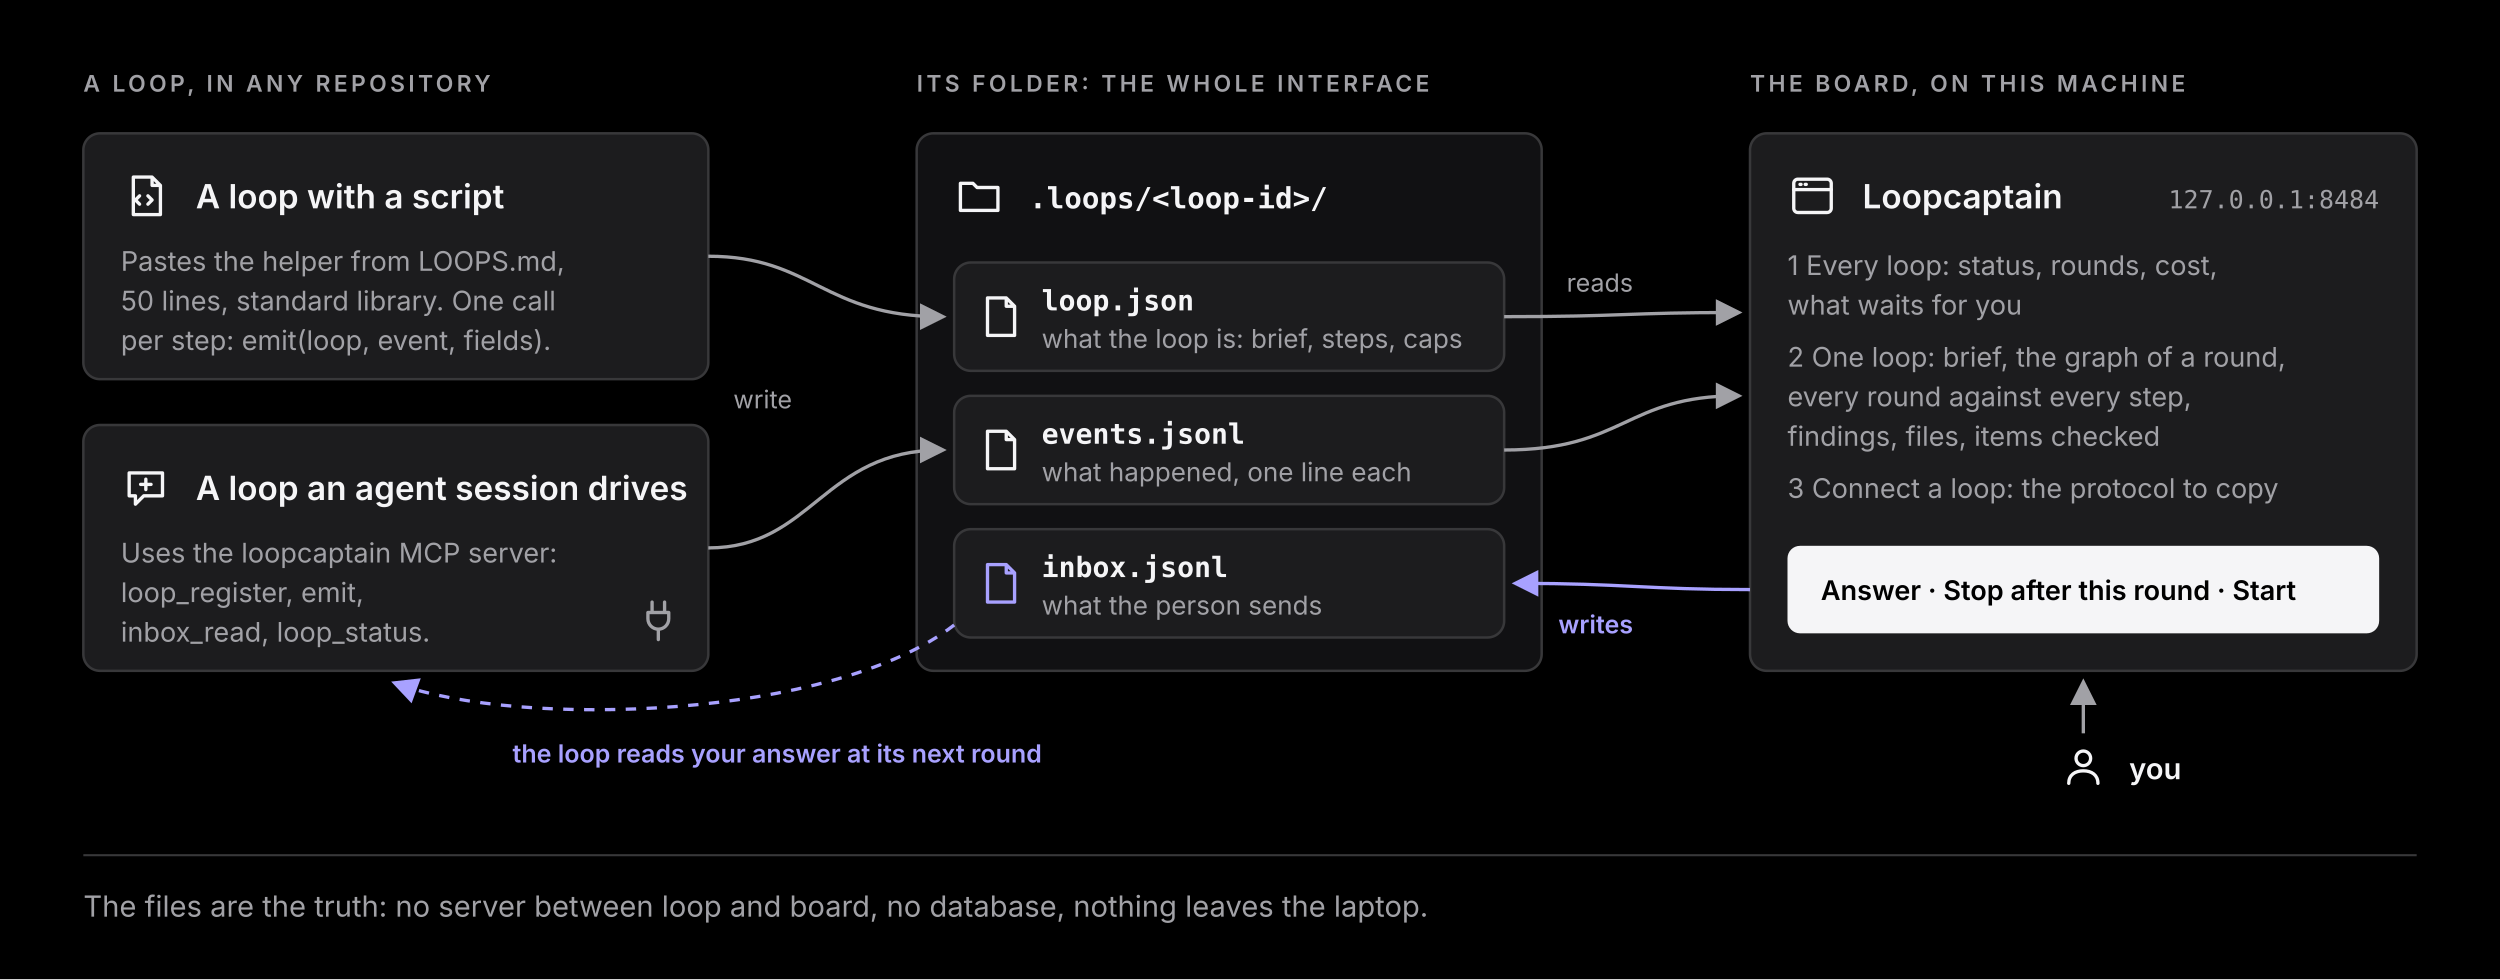
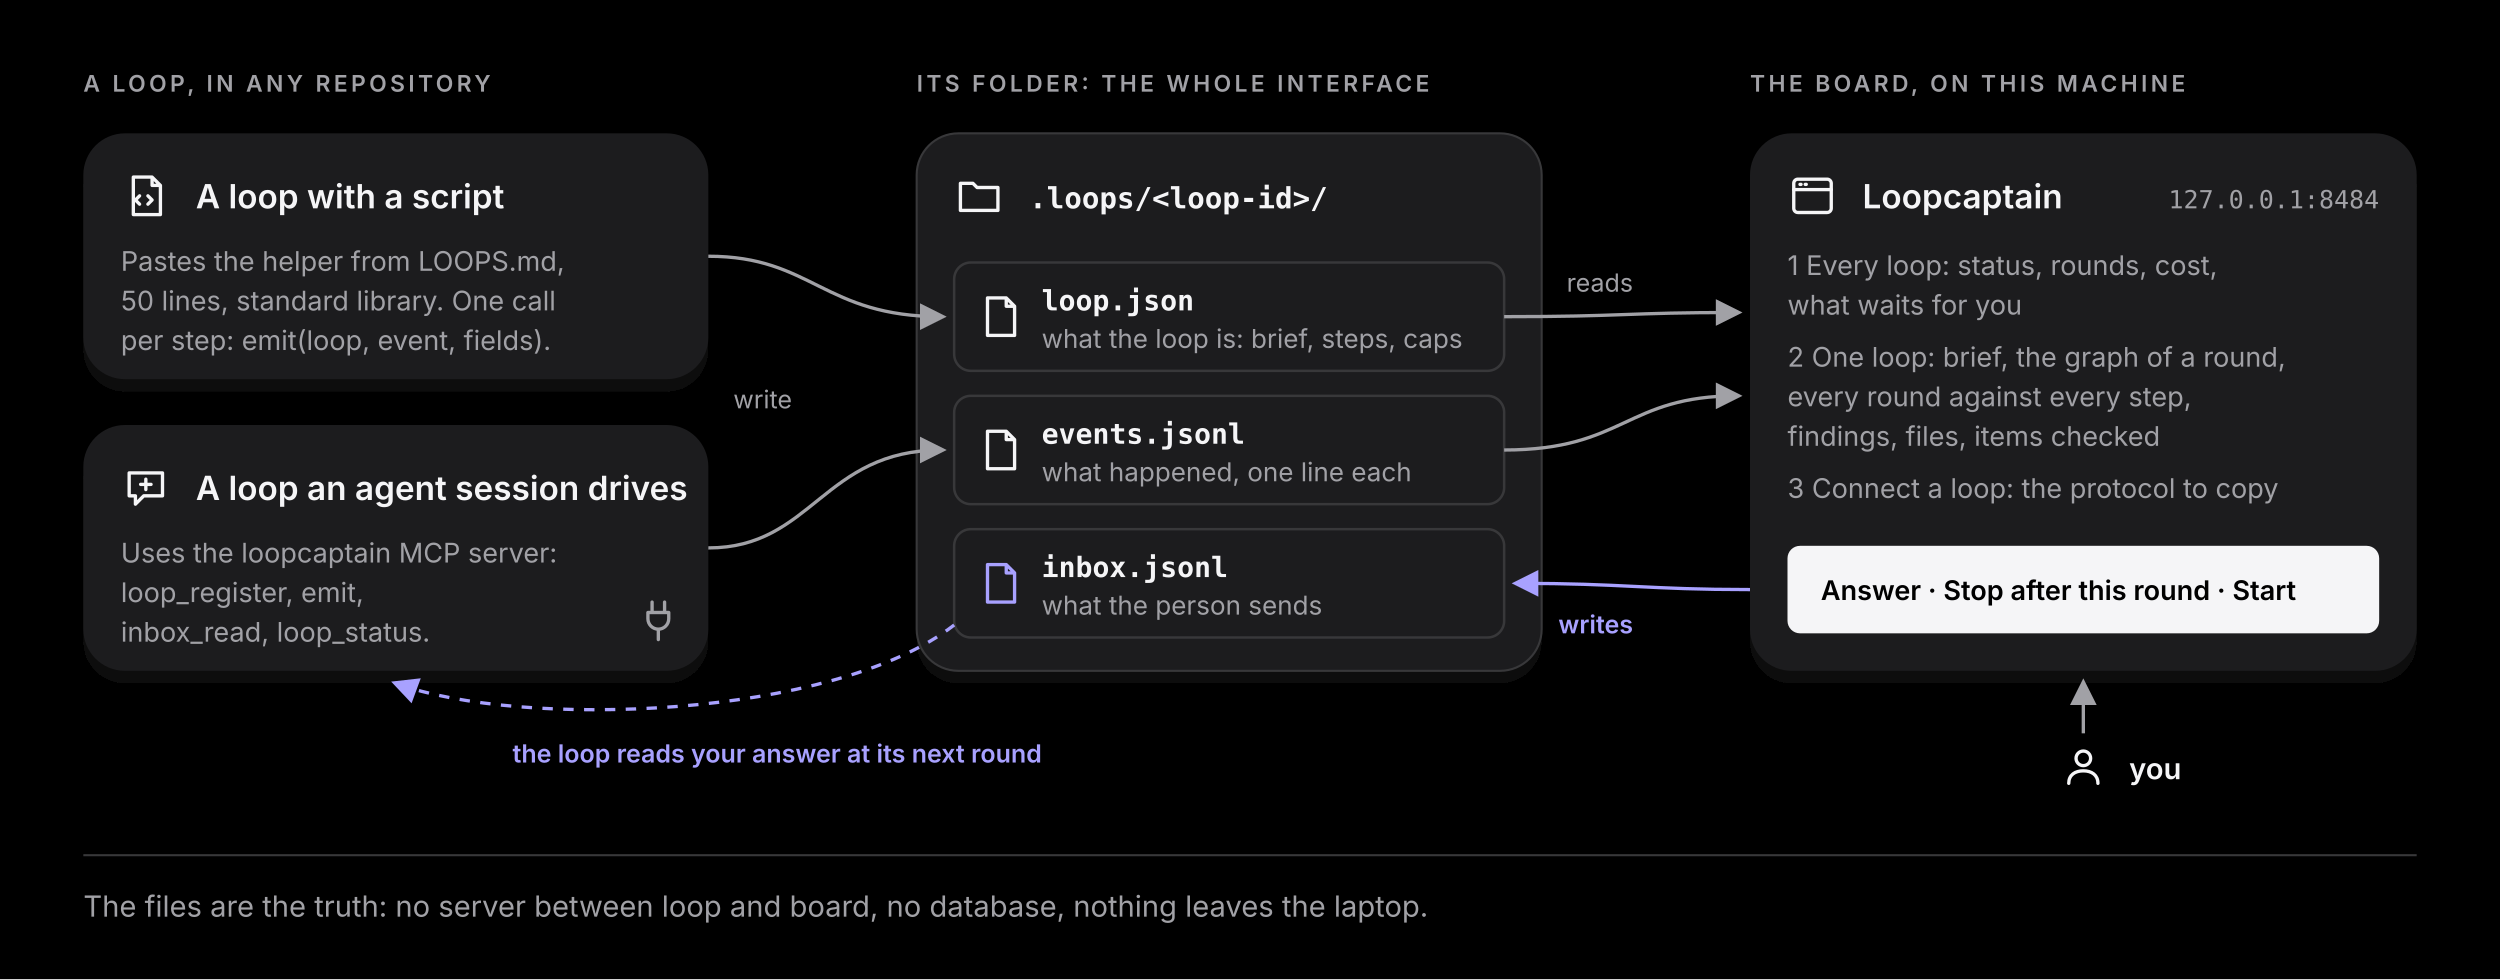
<svg xmlns="http://www.w3.org/2000/svg" width="1200" height="470" viewBox="0 0 1200 470" role="img" aria-label="How it works. On the left, a loop in any repository: a script that pastes the helper from LOOPS.md, or an agent session that uses the loopcaptain MCP server. Both write the loop's folder, .loops/loop-id, with three files: loop.json, events.jsonl and inbox.jsonl. On the right, the board on this machine reads the folder and shows every loop, one loop in detail, and the protocol to copy. Your answer, a stop or a start goes back through inbox.jsonl, which the loop reads at its next round.">
  <rect width="1200" height="470" fill="#000000" />
  <defs>
    <marker id="tip" viewBox="0 0 8 8" refX="6.5" refY="4" markerWidth="8" markerHeight="8" orient="auto-start-reverse">
      <path d="M0 0 L8 4 L0 8 z" fill="#A1A1A6" />
    </marker>
    <marker id="tip-red" viewBox="0 0 8 8" refX="6.5" refY="4" markerWidth="8" markerHeight="8" orient="auto-start-reverse">
      <path d="M0 0 L8 4 L0 8 z" fill="#A8A1FF" />
    </marker>
+     <filter id="lift" x="-10%" y="-10%" width="120%" height="130%">
+       <feDropShadow dx="0" dy="10" stdDeviation="9" flood-color="#000000" flood-opacity="0.16" />
+     </filter>
  </defs>
  <g font-family="Inter Tight, Inter, ui-sans-serif, -apple-system, Segoe UI, Helvetica, Arial, sans-serif">
    <text x="40" y="44" font-size="11" font-weight="600" fill="#A1A1A6" letter-spacing="1.6">A LOOP, IN ANY REPOSITORY</text>
    <text x="440" y="44" font-size="11" font-weight="600" fill="#A1A1A6" letter-spacing="1.6">ITS FOLDER: THE WHOLE INTERFACE</text>
    <text x="840" y="44" font-size="11" font-weight="600" fill="#A1A1A6" letter-spacing="1.6">THE BOARD, ON THIS MACHINE</text>
-     <rect x="40" y="64" width="300" height="118" rx="8" fill="#1C1C1E" stroke="#38383A" stroke-width="1.2" />
+     <rect x="40" y="70" width="300" height="118" rx="20" fill="#0A0A0B" filter="url(#lift)" />
+     <rect x="40" y="64" width="300" height="118" rx="20" fill="#1C1C1E" />
    <g transform="translate(58 82)" fill="none" stroke="#F5F5F7" stroke-width="1.6" stroke-linecap="round" stroke-linejoin="round">
      <path d="M6 3h9l4 4v14H6z M15 3v4h4" />
      <path d="M9 12l-2 2 2 2 M13 12l2 2-2 2" />
    </g>
    <text x="94" y="100" font-size="16" font-weight="600" fill="#F5F5F7">A loop with a script</text>
    <text x="58" y="130" font-size="13" font-weight="400" fill="#A1A1A6">Pastes the helper from LOOPS.md,</text>
    <text x="58" y="149" font-size="13" font-weight="400" fill="#A1A1A6">50 lines, standard library. One call</text>
    <text x="58" y="168" font-size="13" font-weight="400" fill="#A1A1A6">per step: emit(loop, event, fields).</text>
-     <rect x="40" y="204" width="300" height="118" rx="8" fill="#1C1C1E" stroke="#38383A" stroke-width="1.2" />
+     <rect x="40" y="210" width="300" height="118" rx="20" fill="#0A0A0B" filter="url(#lift)" />
+     <rect x="40" y="204" width="300" height="118" rx="20" fill="#1C1C1E" />
    <g transform="translate(58 222)" fill="none" stroke="#F5F5F7" stroke-width="1.6" stroke-linecap="round" stroke-linejoin="round">
      <path d="M4 5h16v11H11l-4 4v-4H4z" />
      <path d="M12 8v5 M9.5 10.5h5" />
    </g>
    <text x="94" y="240" font-size="16" font-weight="600" fill="#F5F5F7">A loop an agent session drives</text>
    <text x="58" y="270" font-size="13" font-weight="400" fill="#A1A1A6">Uses the loopcaptain MCP server:</text>
    <text x="58" y="289" font-size="13" font-weight="400" fill="#A1A1A6">loop_register, emit,</text>
    <text x="58" y="308" font-size="13" font-weight="400" fill="#A1A1A6">inbox_read, loop_status.</text>
    <g transform="translate(304 286)" fill="none" stroke="#A1A1A6" stroke-width="1.6" stroke-linecap="round" stroke-linejoin="round">
      <path d="M9 3v5 M15 3v5 M7 8h10v3a5 5 0 0 1-10 0z M12 16v5" />
    </g>
-     <rect x="440" y="64" width="300" height="258" rx="8" fill="#111113" stroke="#38383A" stroke-width="1.2" />
+     <rect x="440" y="70" width="300" height="258" rx="20" fill="#0A0A0B" filter="url(#lift)" />
+     <rect x="440" y="64" width="300" height="258" rx="20" fill="#1C1C1E" stroke="#38383A" />
    <g transform="translate(458 82)" fill="none" stroke="#F5F5F7" stroke-width="1.6" stroke-linecap="round" stroke-linejoin="round">
      <path d="M3 6h6l2 2h10v11H3z" />
    </g>
    <text x="494" y="100" font-size="14" font-weight="600" fill="#F5F5F7" font-family="ui-monospace, SF Mono, Menlo, monospace">.loops/&lt;loop-id&gt;/</text>
    <rect x="458" y="126" width="264" height="52" rx="8" fill="#1C1C1E" stroke="#38383A" stroke-width="1.2" />
    <g transform="translate(468 140)" fill="none" stroke="#F5F5F7" stroke-width="1.6" stroke-linecap="round" stroke-linejoin="round">
      <path d="M6 3h9l4 4v14H6z M15 3v4h4" />
    </g>
    <text x="500" y="149" font-size="13.5" font-weight="600" fill="#F5F5F7" font-family="ui-monospace, SF Mono, Menlo, monospace">loop.json</text>
    <text x="500" y="167" font-size="12.5" font-weight="400" fill="#A1A1A6">what the loop is: brief, steps, caps</text>
    <rect x="458" y="190" width="264" height="52" rx="8" fill="#1C1C1E" stroke="#38383A" stroke-width="1.2" />
    <g transform="translate(468 204)" fill="none" stroke="#F5F5F7" stroke-width="1.6" stroke-linecap="round" stroke-linejoin="round">
      <path d="M6 3h9l4 4v14H6z M15 3v4h4" />
    </g>
    <text x="500" y="213" font-size="13.5" font-weight="600" fill="#F5F5F7" font-family="ui-monospace, SF Mono, Menlo, monospace">events.jsonl</text>
    <text x="500" y="231" font-size="12.5" font-weight="400" fill="#A1A1A6">what happened, one line each</text>
    <rect x="458" y="254" width="264" height="52" rx="8" fill="#1C1C1E" stroke="#38383A" stroke-width="1.2" />
    <g transform="translate(468 268)" fill="none" stroke="#A8A1FF" stroke-width="1.6" stroke-linecap="round" stroke-linejoin="round">
      <path d="M6 3h9l4 4v14H6z M15 3v4h4" />
    </g>
    <text x="500" y="277" font-size="13.5" font-weight="600" fill="#F5F5F7" font-family="ui-monospace, SF Mono, Menlo, monospace">inbox.jsonl</text>
    <text x="500" y="295" font-size="12.5" font-weight="400" fill="#A1A1A6">what the person sends</text>
-     <rect x="840" y="64" width="320" height="258" rx="8" fill="#1C1C1E" stroke="#38383A" stroke-width="1.2" />
+     <rect x="840" y="70" width="320" height="258" rx="20" fill="#0A0A0B" filter="url(#lift)" />
+     <rect x="840" y="64" width="320" height="258" rx="20" fill="#1C1C1E" />
    <g transform="translate(858 82)" fill="none" stroke="#F5F5F7" stroke-width="1.6" stroke-linecap="round" stroke-linejoin="round">
      <rect x="3" y="4" width="18" height="16" rx="2" />
      <path d="M3 9h18 M6 6.5h.5 M8.5 6.5h.5" />
    </g>
    <text x="894" y="100" font-size="16" font-weight="600" fill="#F5F5F7">Loopcaptain</text>
    <text x="1142" y="100" font-size="12" fill="#A1A1A6" text-anchor="end" font-family="ui-monospace, SF Mono, Menlo, monospace">127.0.0.1:8484</text>
    <text x="858" y="132" font-size="13" font-weight="400" fill="#A1A1A6">1  Every loop: status, rounds, cost,</text>
    <text x="858" y="151" font-size="13" font-weight="400" fill="#A1A1A6">    what waits for you</text>
    <text x="858" y="176" font-size="13" font-weight="400" fill="#A1A1A6">2  One loop: brief, the graph of a round,</text>
    <text x="858" y="195" font-size="13" font-weight="400" fill="#A1A1A6">    every round against every step,</text>
    <text x="858" y="214" font-size="13" font-weight="400" fill="#A1A1A6">    findings, files, items checked</text>
    <text x="858" y="239" font-size="13" font-weight="400" fill="#A1A1A6">3  Connect a loop: the protocol to copy</text>
    <rect x="858" y="262" width="284" height="42" rx="6" fill="#F5F5F7" />
    <text x="874" y="288" font-size="13" font-weight="600" fill="#000000">Answer · Stop after this round · Start</text>
    <path d="M 340 123 C 390 123, 395 152, 452 152" fill="none" stroke="#A1A1A6" stroke-width="1.6" marker-end="url(#tip)" />
    <path d="M 340 263 C 390 263, 395 216, 452 216" fill="none" stroke="#A1A1A6" stroke-width="1.6" marker-end="url(#tip)" />
    <text x="352" y="196" font-size="12" font-weight="400" fill="#A1A1A6">write</text>
    <path d="M 722 152 C 780 152, 780 150, 834 150" fill="none" stroke="#A1A1A6" stroke-width="1.6" marker-end="url(#tip)" />
    <path d="M 722 216 C 780 216, 780 190, 834 190" fill="none" stroke="#A1A1A6" stroke-width="1.6" marker-end="url(#tip)" />
    <text x="752" y="140" font-size="12" font-weight="400" fill="#A1A1A6">reads</text>
    <path d="M 840 283 C 790 283, 780 280, 728 280" fill="none" stroke="#A8A1FF" stroke-width="1.6" marker-end="url(#tip-red)" />
    <text x="748" y="304" font-size="12" font-weight="600" fill="#A8A1FF">writes</text>
    <path d="M 458 300 C 400 345, 250 350, 190 328" fill="none" stroke="#A8A1FF" stroke-width="1.6" stroke-dasharray="5 5" marker-end="url(#tip-red)" />
    <text x="246" y="366" font-size="12" font-weight="600" fill="#A8A1FF">the loop reads your answer at its next round</text>
    <g transform="translate(988 356)" fill="none" stroke="#F5F5F7" stroke-width="1.6" stroke-linecap="round" stroke-linejoin="round">
      <circle cx="12" cy="8" r="3.5" />
      <path d="M5 20c0-4 3-6 7-6s7 2 7 6" />
    </g>
    <text x="1022" y="374" font-size="14" font-weight="600" fill="#F5F5F7">you</text>
    <path d="M 1000 352 V 328" fill="none" stroke="#A1A1A6" stroke-width="1.6" marker-end="url(#tip)" />
    <rect x="40" y="410" width="1120" height="1" fill="#38383A" />
    <text x="40" y="440" font-size="14" font-weight="400" fill="#A1A1A6">The files are the truth: no server between loop and board, no database, nothing leaves the laptop.</text>
  </g>
</svg>
